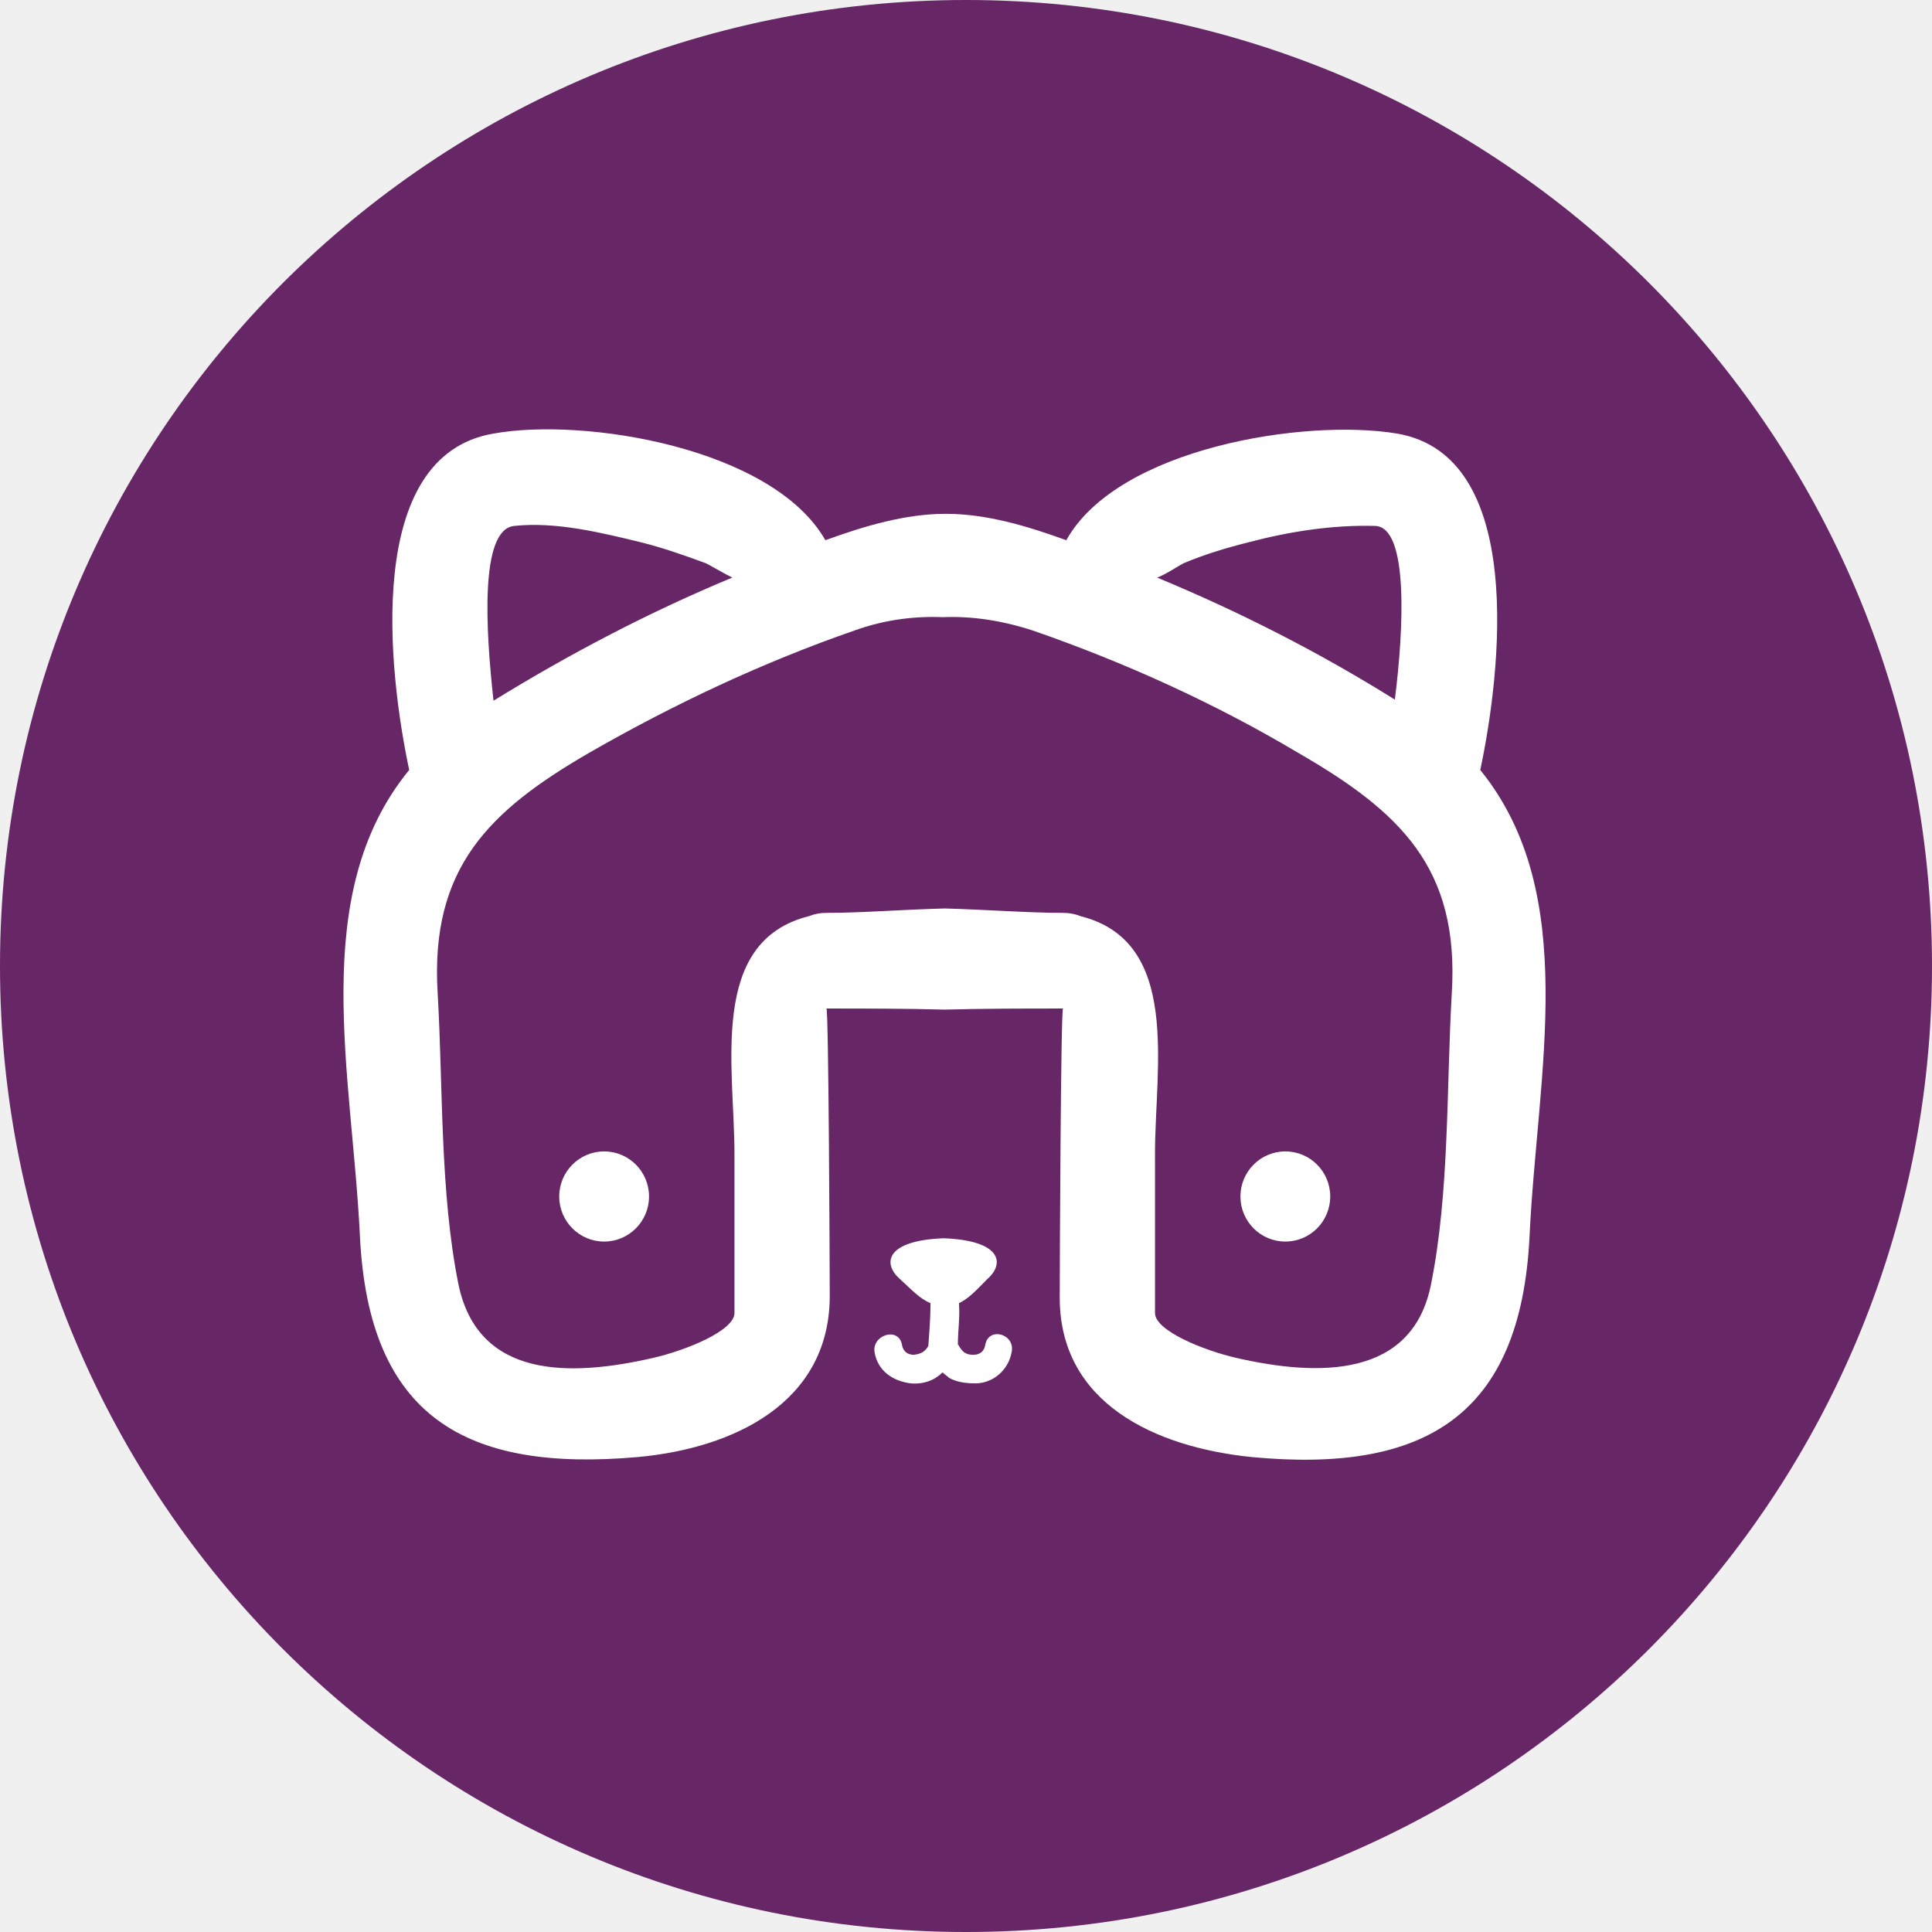
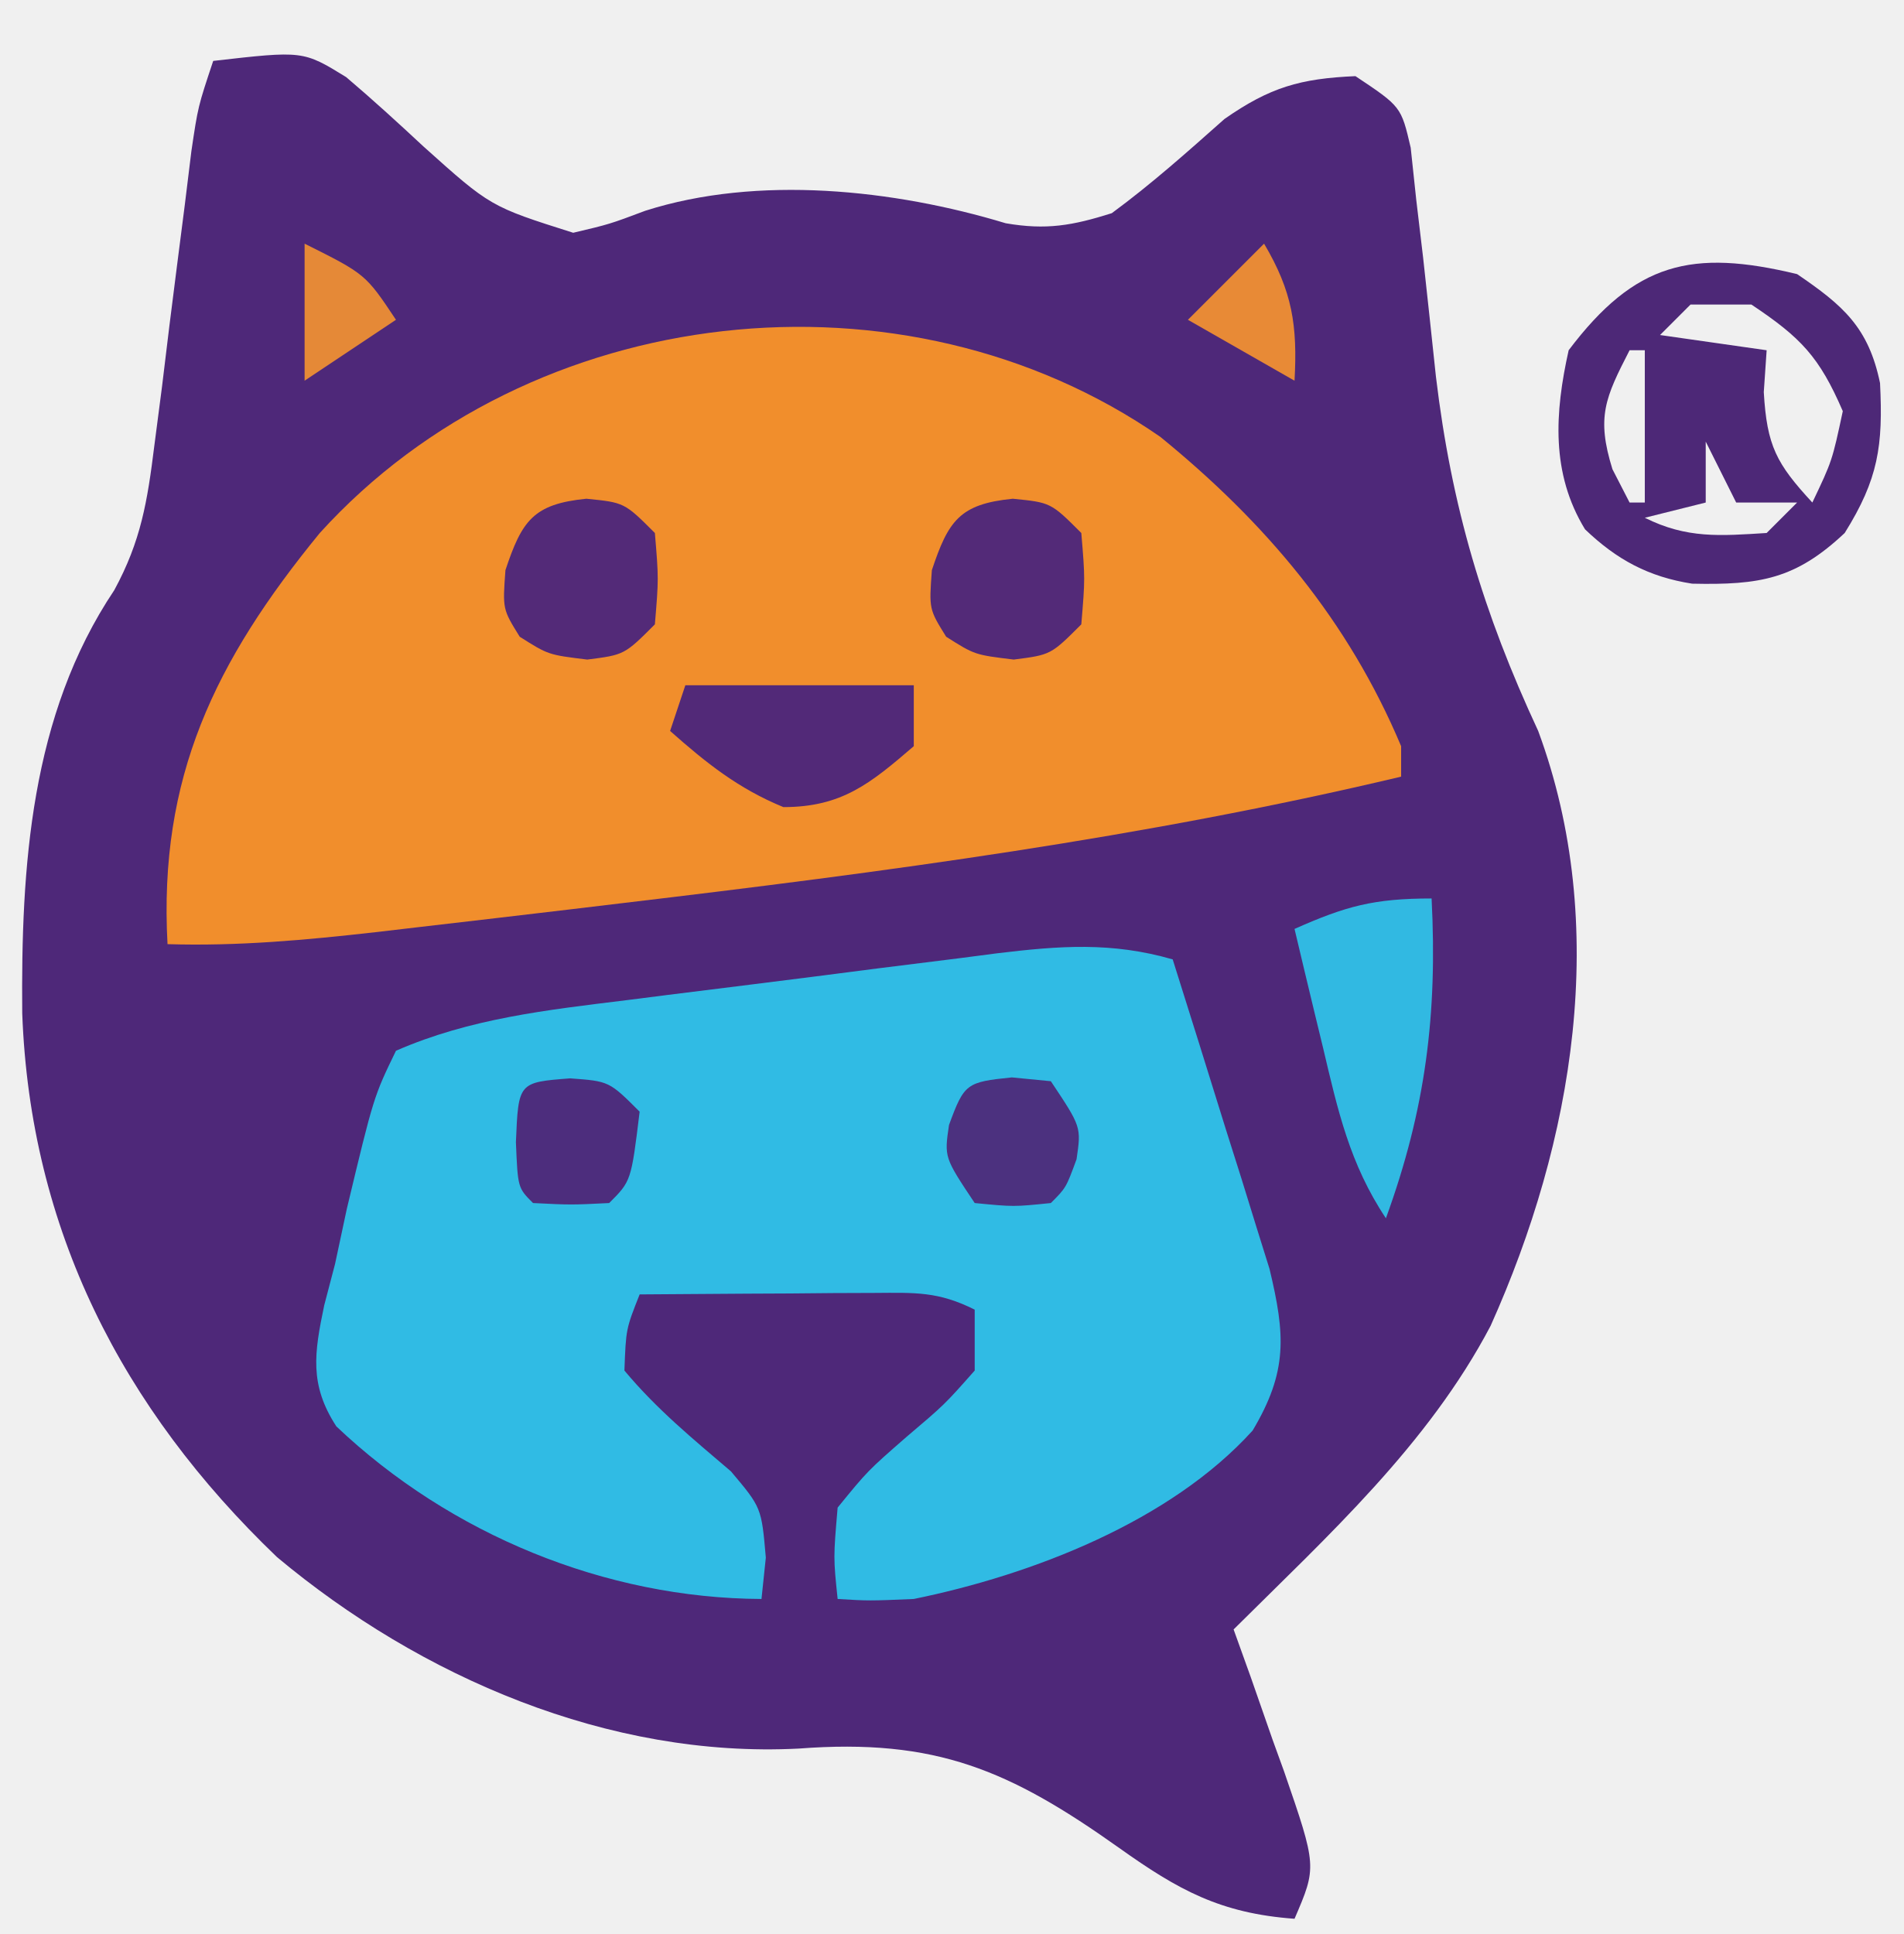
- <svg xmlns="http://www.w3.org/2000/svg" width="103" height="103" viewBox="0 0 103 103" fill="none">
-   <circle cx="51.5" cy="51.5" r="51.5" fill="#672666" />
-   <path d="M78.917 41.049C80.027 35.833 81.37 24.287 74.48 23.115C69.575 22.294 59.591 23.877 56.847 28.8C54.745 28.038 52.585 27.393 50.425 27.393C48.264 27.393 46.104 28.038 44.002 28.8C41.2 23.877 31.157 22.236 26.311 23.115C19.363 24.287 20.706 35.833 21.815 41.049C16.385 47.671 18.779 57.283 19.188 65.898C19.655 75.51 24.793 78.499 34.018 77.678C39.098 77.209 44.177 74.806 44.236 69.18C44.236 67.598 44.177 53.767 44.06 53.767C46.162 53.767 48.264 53.767 50.366 53.825C52.468 53.767 54.57 53.767 56.672 53.767C56.555 53.767 56.497 67.539 56.497 69.18C56.497 74.806 61.576 77.151 66.714 77.678C75.939 78.557 81.078 75.51 81.545 65.898C81.953 57.224 84.289 47.671 78.917 41.049ZM66.539 28.917C68.758 28.331 71.035 27.979 73.312 28.038C75.122 28.097 74.83 33.606 74.363 37.298C70.334 34.778 66.072 32.609 61.693 30.793C62.16 30.617 62.861 30.148 63.094 30.031C64.204 29.562 65.371 29.21 66.539 28.917ZM27.42 28.038C29.639 27.804 32.033 28.39 34.193 28.917C35.361 29.21 36.529 29.62 37.638 30.031C37.871 30.148 38.572 30.558 39.039 30.793C34.66 32.609 30.398 34.836 26.311 37.356C25.902 33.664 25.552 28.214 27.42 28.038ZM77.399 52.946C77.107 57.986 77.282 63.554 76.29 68.477C75.297 73.458 70.334 73.4 65.955 72.403C64.145 71.993 61.576 70.938 61.576 70.001C61.576 67.188 61.576 64.316 61.576 61.503C61.576 56.873 62.978 50.191 57.606 48.843C57.314 48.726 57.022 48.668 56.672 48.668C54.803 48.668 52.585 48.492 50.366 48.433C48.089 48.492 45.929 48.668 44.06 48.668C43.71 48.668 43.418 48.726 43.126 48.843C37.755 50.191 39.156 56.873 39.156 61.503C39.156 64.316 39.156 67.188 39.156 70.001C39.156 70.938 36.587 71.993 34.777 72.403C30.398 73.4 25.494 73.517 24.442 68.477C23.45 63.554 23.625 57.986 23.333 52.946C22.924 46.265 26.077 43.217 31.449 40.111C35.945 37.532 40.674 35.305 45.578 33.606C47.213 33.02 48.79 32.844 50.308 32.902C51.826 32.844 53.402 33.078 55.037 33.606C59.942 35.305 64.729 37.474 69.167 40.111C74.655 43.276 77.808 46.265 77.399 52.946Z" fill="white" />
-   <path d="M32.208 66.191C33.53 66.191 34.602 65.115 34.602 63.788C34.602 62.461 33.53 61.385 32.208 61.385C30.886 61.385 29.814 62.461 29.814 63.788C29.814 65.115 30.886 66.191 32.208 66.191Z" fill="white" />
-   <path d="M68.524 66.191C69.847 66.191 70.918 65.115 70.918 63.788C70.918 62.461 69.847 61.385 68.524 61.385C67.202 61.385 66.131 62.461 66.131 63.788C66.131 65.115 67.202 66.191 68.524 66.191Z" fill="white" />
-   <path d="M52.526 71.7C52.468 72.052 52.234 72.228 51.884 72.228C51.475 72.228 51.3 72.052 51.125 71.759C51.125 71.7 51.067 71.7 51.067 71.7C51.067 70.938 51.184 70.235 51.125 69.473C51.651 69.239 52.118 68.711 52.643 68.184C53.577 67.363 53.402 66.132 50.308 66.015C47.213 66.132 47.038 67.363 47.972 68.184C48.556 68.711 49.023 69.239 49.607 69.473C49.607 70.235 49.549 70.997 49.49 71.759C49.315 72.052 49.14 72.169 48.731 72.228C48.381 72.228 48.148 72.052 48.089 71.7C47.914 70.704 46.454 71.173 46.629 72.11C46.805 73.107 47.622 73.634 48.556 73.751C49.257 73.81 49.841 73.576 50.249 73.165C50.366 73.283 50.483 73.341 50.6 73.458C51.008 73.693 51.534 73.751 52.001 73.751C52.935 73.751 53.753 73.048 53.928 72.11C54.161 71.114 52.702 70.704 52.526 71.7Z" fill="white" />
+ <svg xmlns="http://www.w3.org/2000/svg" version="1.1" width="125" height="127">
+   <path d="M0 0 C5.903 -0.675 5.903 -0.675 8.729 1.063 C10.469 2.54 12.143 4.069 13.812 5.625 C18.201 9.563 18.201 9.563 23.637 11.285 C26.024 10.721 26.024 10.721 28.371 9.84 C35.747 7.483 44.699 8.437 52.035 10.66 C54.694 11.12 56.422 10.814 59 10 C61.615 8.077 63.976 5.966 66.402 3.812 C69.389 1.729 71.377 1.158 75 1 C78 3 78 3 78.628 5.699 C78.748 6.827 78.869 7.955 78.992 9.117 C79.14 10.365 79.289 11.613 79.441 12.898 C79.73 15.51 80.008 18.122 80.285 20.734 C81.306 29.267 83.385 36.23 87 44 C91.736 56.806 89.321 70.927 83.875 83.062 C79.769 90.876 73.195 96.838 67 103 C67.373 104.036 67.745 105.073 68.129 106.141 C68.607 107.51 69.085 108.88 69.562 110.25 C69.933 111.273 69.933 111.273 70.311 112.316 C72.471 118.583 72.471 118.583 71 122 C66.123 121.646 63.354 120.101 59.496 117.356 C52.303 112.244 47.456 110.138 38.438 110.824 C25.978 111.461 13.62 106.137 4.188 98.25 C-6.01 88.477 -12.018 76.71 -12.54 62.541 C-12.623 52.94 -12.006 42.983 -6.498 34.756 C-4.739 31.52 -4.321 28.923 -3.867 25.273 C-3.701 23.995 -3.535 22.716 -3.363 21.398 C-3.2 20.057 -3.037 18.716 -2.875 17.375 C-2.544 14.736 -2.206 12.099 -1.867 9.461 C-1.724 8.294 -1.581 7.126 -1.433 5.923 C-1 3 -1 3 0 0 Z " fill="#4E2879" transform="translate(14,4)" />
+   <path d="M0 0 C6.946 5.662 12.33 12.042 15.812 20.312 C15.812 20.973 15.812 21.633 15.812 22.312 C-1.101 26.336 -18.128 28.577 -35.375 30.625 C-36.501 30.76 -37.627 30.894 -38.787 31.033 C-42.038 31.42 -45.29 31.799 -48.543 32.176 C-49.527 32.291 -50.51 32.407 -51.523 32.525 C-56.105 33.044 -60.568 33.453 -65.188 33.312 C-65.784 22.371 -62.081 14.731 -55.188 6.312 C-41.331 -8.974 -16.806 -11.648 0 0 Z " fill="#F18E2C" transform="translate(76.1875,28.6875)" />
+   <path d="M0 0 C1.178 3.726 2.34 7.456 3.5 11.188 C3.834 12.243 4.168 13.298 4.512 14.385 C4.828 15.406 5.143 16.428 5.469 17.48 C5.762 18.418 6.055 19.355 6.357 20.321 C7.398 24.661 7.563 27.054 5.25 30.938 C-0.151 36.909 -9.224 40.413 -17 42 C-19.938 42.125 -19.938 42.125 -22 42 C-22.281 39.289 -22.281 39.289 -22 36 C-20.031 33.586 -20.031 33.586 -17.5 31.375 C-14.984 29.242 -14.984 29.242 -13 27 C-13 25.68 -13 24.36 -13 23 C-15.401 21.8 -16.894 21.885 -19.57 21.902 C-20.914 21.907 -20.914 21.907 -22.285 21.912 C-23.222 21.92 -24.159 21.929 -25.125 21.938 C-26.542 21.944 -26.542 21.944 -27.988 21.951 C-30.326 21.963 -32.663 21.979 -35 22 C-35.899 24.27 -35.899 24.27 -36 27 C-33.889 29.534 -31.509 31.483 -29.004 33.621 C-27 36 -27 36 -26.715 39.285 C-26.856 40.629 -26.856 40.629 -27 42 C-37.239 41.955 -47.429 37.769 -54.914 30.668 C-56.701 27.923 -56.363 25.841 -55.711 22.715 C-55.476 21.819 -55.242 20.923 -55 20 C-54.745 18.805 -54.49 17.61 -54.227 16.379 C-52.464 9.021 -52.464 9.021 -51 6 C-46.137 3.872 -41.06 3.32 -35.84 2.676 C-34.972 2.565 -34.105 2.455 -33.211 2.341 C-31.385 2.11 -29.559 1.883 -27.732 1.658 C-24.942 1.313 -22.154 0.953 -19.365 0.592 C-17.586 0.369 -15.807 0.147 -14.027 -0.074 C-13.197 -0.182 -12.367 -0.291 -11.511 -0.402 C-7.429 -0.892 -4.021 -1.159 0 0 Z " fill="#30BBE4" transform="translate(77,63)" />
+   <path d="M0 0 C3.022 2.057 4.69 3.499 5.445 7.156 C5.651 11.261 5.337 13.461 3.125 17 C-0.096 20.032 -2.442 20.426 -6.891 20.328 C-9.743 19.884 -11.842 18.756 -13.926 16.758 C-16.173 13.08 -15.914 9.092 -15 5 C-10.643 -0.77 -6.917 -1.67 0 0 Z M-7 2 C-7.66 2.66 -8.32 3.32 -9 4 C-6.69 4.33 -4.38 4.66 -2 5 C-2.062 5.907 -2.124 6.815 -2.188 7.75 C-1.983 11.29 -1.354 12.449 1 15 C2.301 12.268 2.301 12.268 3 9 C1.461 5.436 0.257 4.172 -3 2 C-4.32 2 -5.64 2 -7 2 Z M-11 5 C-12.603 8.118 -13.19 9.39 -12.125 12.812 C-11.754 13.534 -11.383 14.256 -11 15 C-10.67 15 -10.34 15 -10 15 C-10 11.7 -10 8.4 -10 5 C-10.33 5 -10.66 5 -11 5 Z M-6 11 C-6 12.32 -6 13.64 -6 15 C-7.32 15.33 -8.64 15.66 -10 16 C-7.237 17.381 -5.053 17.191 -2 17 C-1.34 16.34 -0.68 15.68 0 15 C-1.32 15 -2.64 15 -4 15 C-4.66 13.68 -5.32 12.36 -6 11 Z " fill="#4D2877" transform="translate(118,18)" />
+   <path d="M0 0 C0.39 7.598 -0.392 13.845 -3 21 C-5.376 17.436 -6.157 13.916 -7.125 9.812 C-7.307 9.063 -7.489 8.313 -7.676 7.541 C-8.123 5.695 -8.562 3.848 -9 2 C-5.629 0.502 -3.796 0 0 0 Z " fill="#31B9E2" transform="translate(94,59)" />
+   <path d="M0 0 C4.95 0 9.9 0 15 0 C15 1.32 15 2.64 15 4 C12.149 6.453 10.274 8 6.438 8 C3.481 6.787 1.383 5.111 -1 3 C-0.67 2.01 -0.34 1.02 0 0 Z " fill="#522978" transform="translate(45,45)" />
+   <path d="M0 0 C2.5 0.25 2.5 0.25 4.5 2.25 C4.75 5.25 4.75 5.25 4.5 8.25 C2.5 10.25 2.5 10.25 0.062 10.562 C-2.5 10.25 -2.5 10.25 -4.375 9.062 C-5.5 7.25 -5.5 7.25 -5.312 4.688 C-4.228 1.435 -3.478 0.348 0 0 Z " fill="#532A78" transform="translate(66.5,32.75)" />
+   <path d="M0 0 C2.5 0.25 2.5 0.25 4.5 2.25 C4.75 5.25 4.75 5.25 4.5 8.25 C2.5 10.25 2.5 10.25 0.062 10.562 C-2.5 10.25 -2.5 10.25 -4.375 9.062 C-5.5 7.25 -5.5 7.25 -5.312 4.688 C-4.228 1.435 -3.478 0.348 0 0 Z " fill="#532A78" transform="translate(38.5,32.75)" />
+   <path d="M0 0 C1.268 0.124 1.268 0.124 2.562 0.25 C4.562 3.25 4.562 3.25 4.25 5.375 C3.562 7.25 3.562 7.25 2.562 8.25 C0.125 8.5 0.125 8.5 -2.438 8.25 C-4.438 5.25 -4.438 5.25 -4.125 3.125 C-3.123 0.393 -2.979 0.306 0 0 Z " fill="#4C317F" transform="translate(66.4375,70.75)" />
+   <path d="M0 0 C2.562 0.188 2.562 0.188 4.562 2.188 C4.007 6.743 4.007 6.743 2.562 8.188 C0.062 8.312 0.062 8.312 -2.438 8.188 C-3.438 7.188 -3.438 7.188 -3.562 4.188 C-3.399 0.261 -3.399 0.261 0 0 Z " fill="#4D2D7D" transform="translate(37.4375,70.8125)" />
+   <path d="M0 0 C1.858 3.135 2.201 5.375 2 9 C-1.465 7.02 -1.465 7.02 -5 5 C-3.35 3.35 -1.7 1.7 0 0 Z " fill="#E88A36" transform="translate(83,16)" />
+   <path d="M0 0 C4 2 4 2 6 5 C4.02 6.32 2.04 7.64 0 9 C0 6.03 0 3.06 0 0 Z " fill="#E58937" transform="translate(20,16)" />
</svg>
